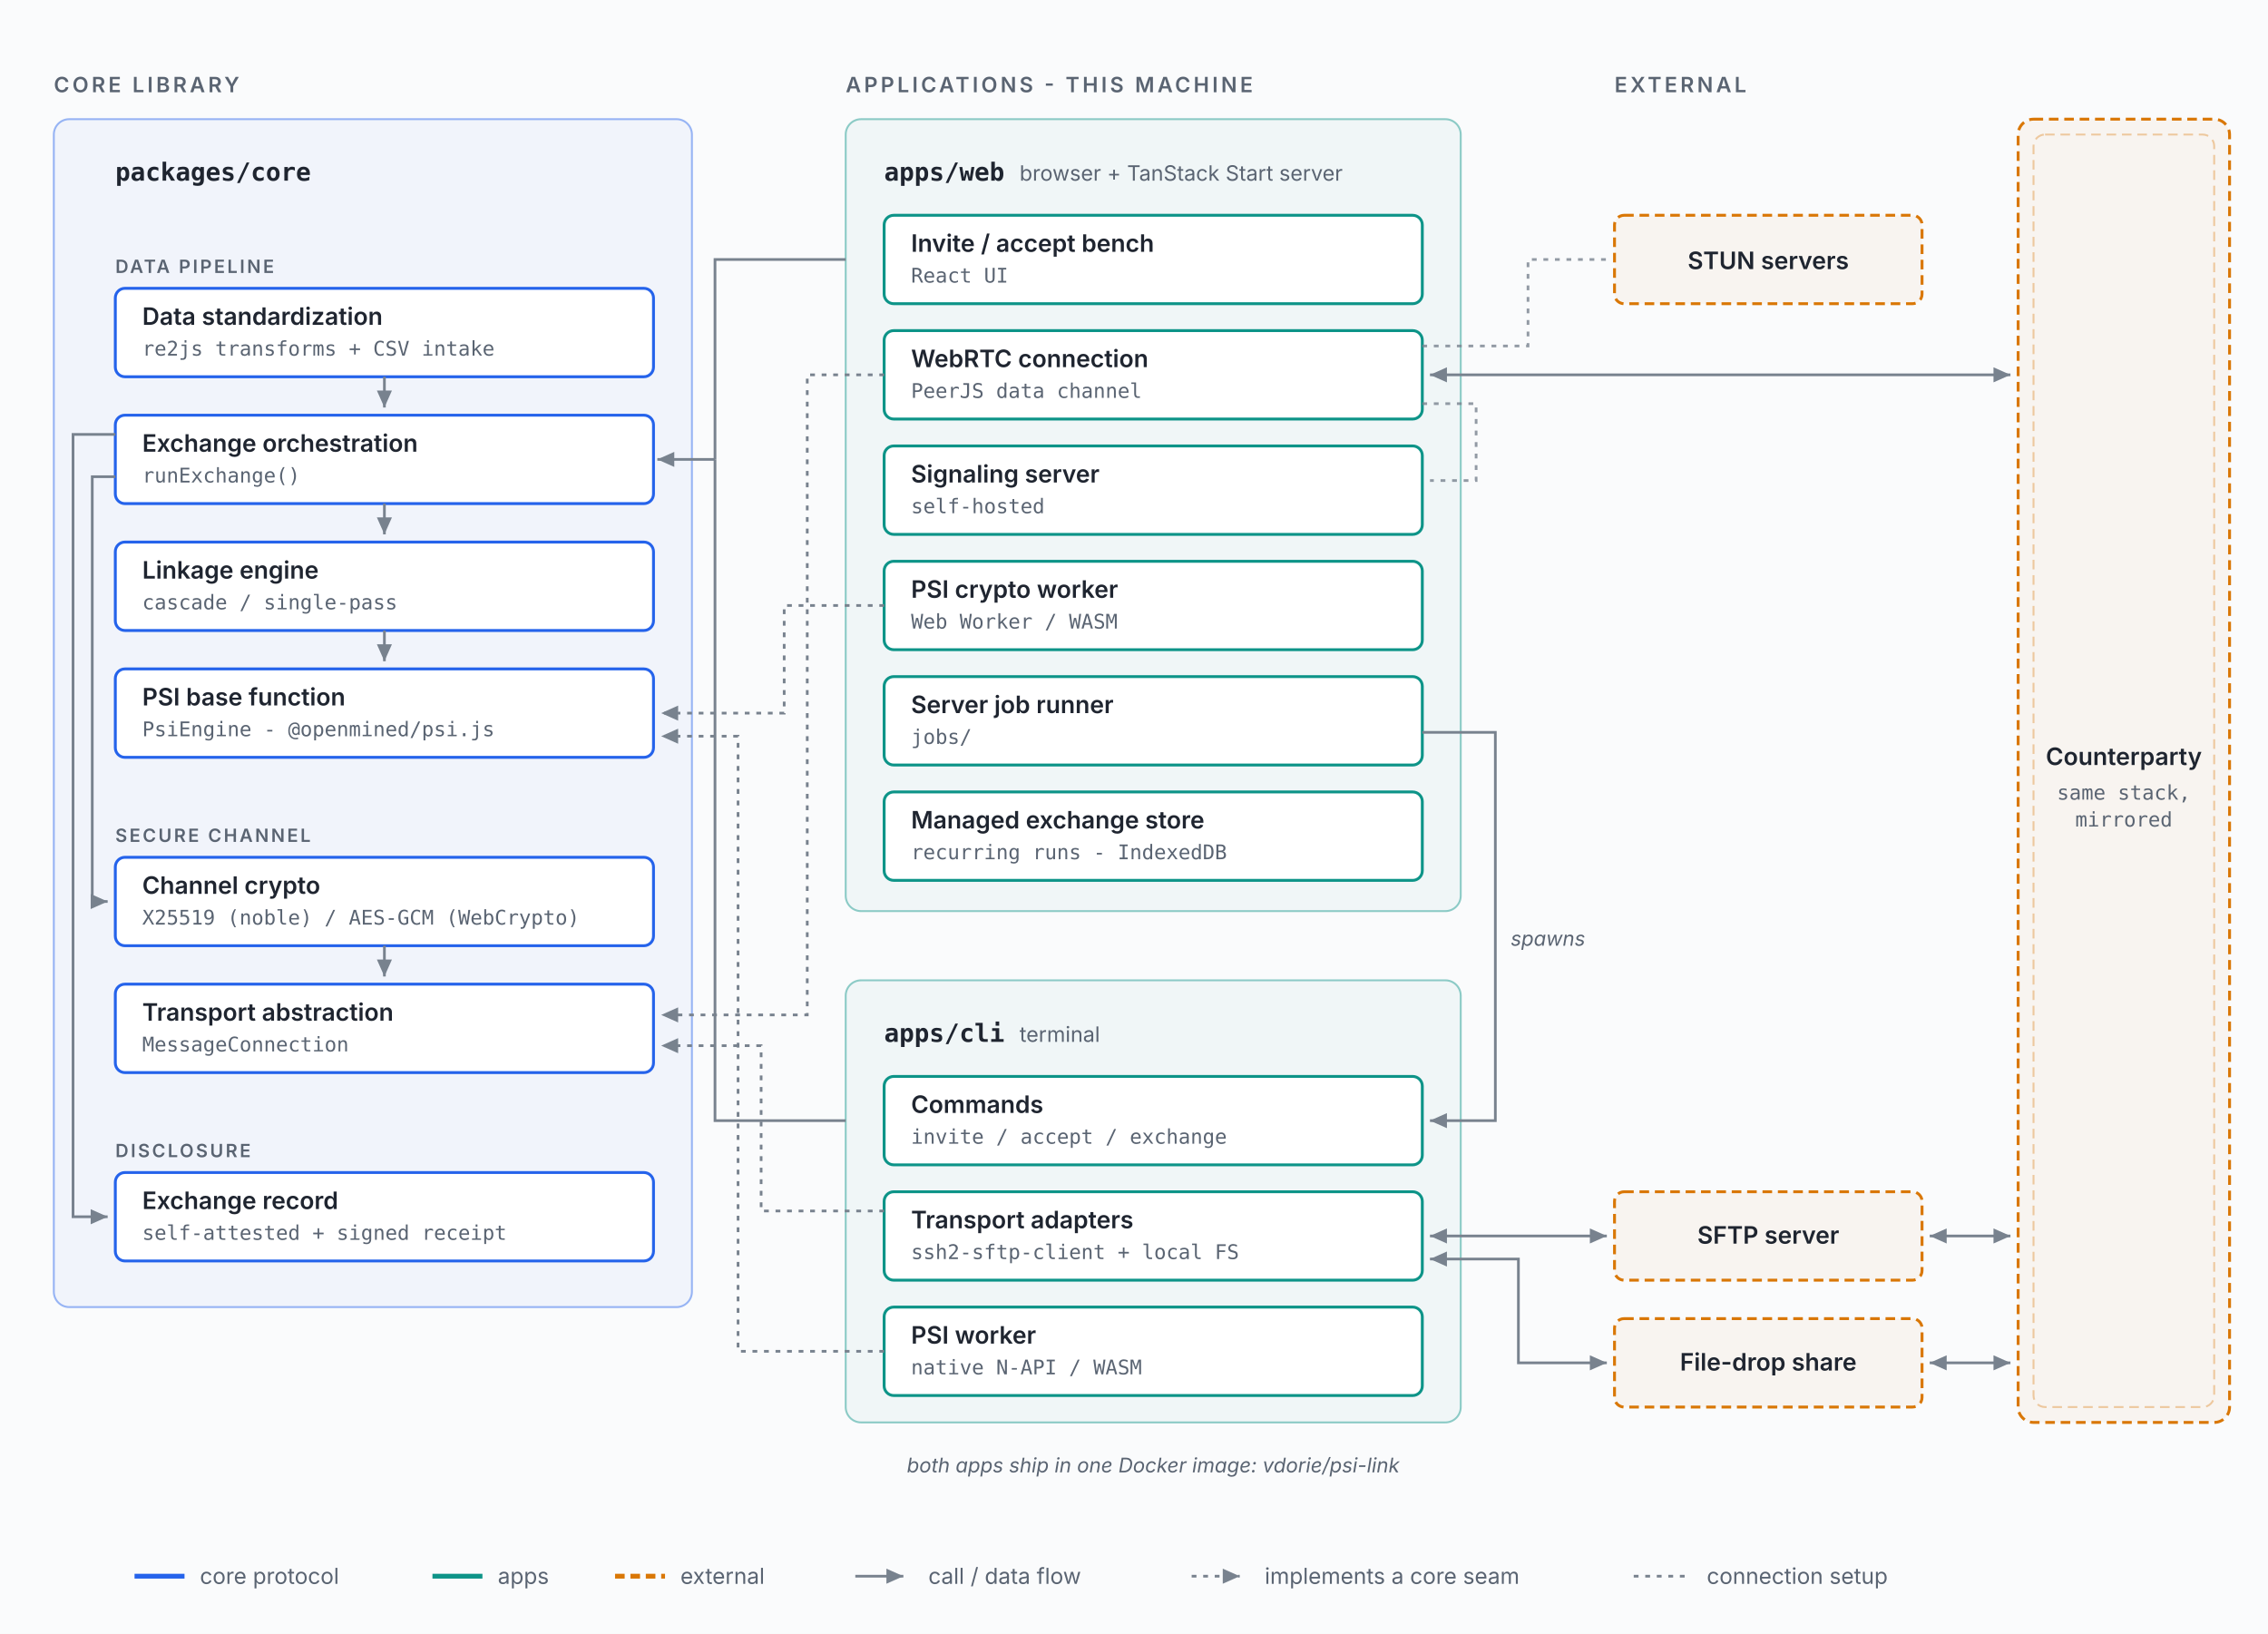
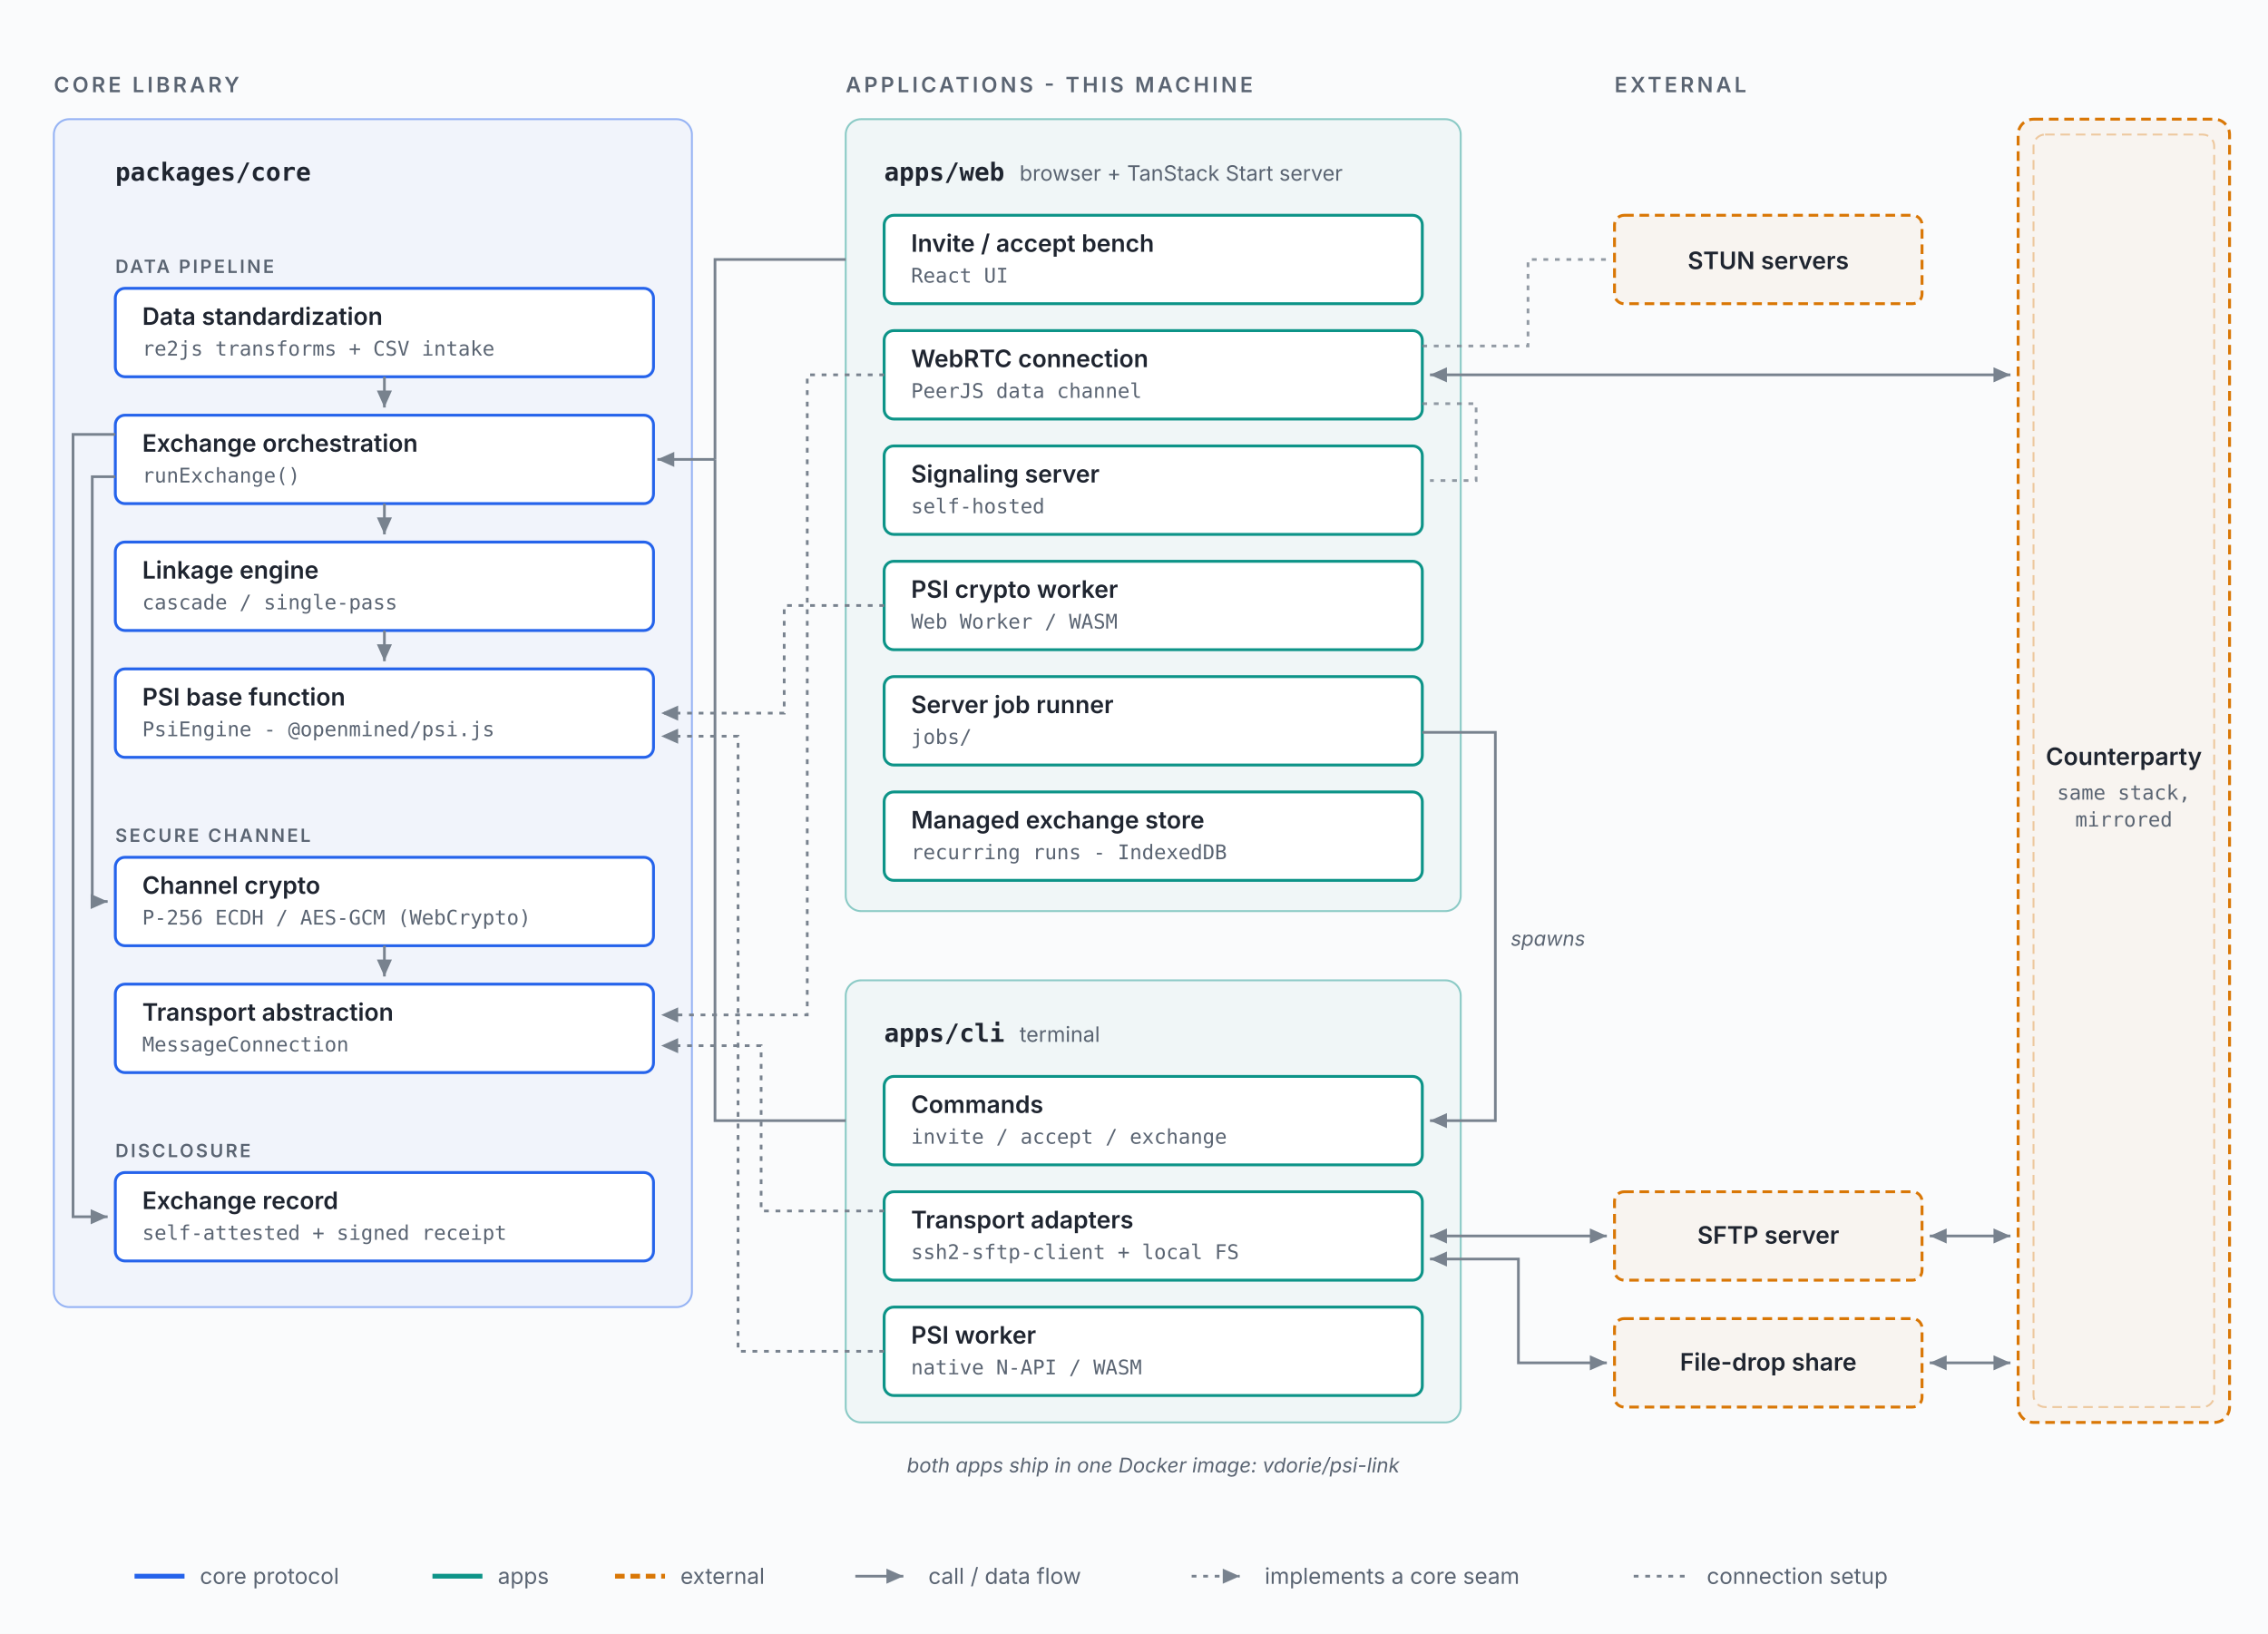
<svg xmlns="http://www.w3.org/2000/svg" viewBox="0 0 1180 850" role="img" aria-label="psilink component diagram: core library, applications, and external systems">
  <style>
    text { font-family: -apple-system, "Segoe UI", ui-sans-serif, system-ui, sans-serif; }
    .lane-label { font-size: 11px; font-weight: 600; letter-spacing: 0.14em; fill: #5a6472; }
    .sec-label { font-size: 9.5px; font-weight: 600; letter-spacing: 0.12em; fill: #5a6472; }
    .b-title { font-family: ui-monospace, "SF Mono", Consolas, monospace; font-size: 13px; font-weight: 600; fill: #1f2530; }
    .b-sub { font-family: -apple-system, "Segoe UI", ui-sans-serif, system-ui, sans-serif; font-size: 11px; font-weight: 400; fill: #5a6472; }
    .n-title { font-size: 12.5px; font-weight: 600; fill: #1f2530; }
    .n-sub { font-family: ui-monospace, "SF Mono", Consolas, monospace; font-size: 10.5px; fill: #5a6472; }
    .e-label { font-size: 10.5px; font-style: italic; fill: #5a6472; }
    .l-text { font-size: 11.5px; fill: #5a6472; }
    .box { fill: none; stroke-width: 1; }
    .b-core { fill: rgba(37, 99, 235, 0.04); stroke: #2563eb; stroke-opacity: 0.45; }
    .b-app { fill: rgba(13, 148, 136, 0.04); stroke: #0d9488; stroke-opacity: 0.45; }
    .node { fill: #ffffff; }
    .n-core { stroke: #2563eb; stroke-width: 1.5; }
    .n-app { stroke: #0d9488; stroke-width: 1.5; }
    .n-ext { stroke: #d97706; stroke-width: 1.5; stroke-dasharray: 5 3; fill: rgba(217, 119, 6, 0.05); }
    .edge { stroke: #78828e; stroke-width: 1.4; fill: none; }
    .dotted { stroke-dasharray: 2.5 3.5; }
    .setup { stroke-dasharray: 2.5 3.5; stroke-opacity: 0.8; }
    .mk { fill: #78828e; }
    .cp-echo { fill: none; stroke: #d97706; stroke-opacity: 0.35; stroke-dasharray: 5 3; }
    .chip { stroke-width: 2.5; fill: none; }
  </style>
  <defs>
    <marker id="arr" viewBox="0 0 10 10" refX="9" refY="5" markerWidth="7" markerHeight="7" orient="auto-start-reverse">
      <path class="mk" d="M 0 1 L 9 5 L 0 9 z" />
    </marker>
  </defs>
  <rect x="0" y="0" width="1180" height="850" fill="#fafbfc" />
  <text class="lane-label" x="28" y="48">CORE LIBRARY</text>
  <text class="lane-label" x="440" y="48">APPLICATIONS - THIS MACHINE</text>
  <text class="lane-label" x="840" y="48">EXTERNAL</text>
  <rect class="box b-core" x="28" y="62" width="332" height="618" rx="8" />
  <text class="b-title" x="60" y="94">packages/core</text>
  <text class="sec-label" x="60" y="142">DATA PIPELINE</text>
  <rect class="node n-core" x="60" y="150" width="280" height="46" rx="5" />
  <text class="n-title" x="74" y="169">Data standardization</text>
  <text class="n-sub" x="74" y="185">re2js transforms + CSV intake</text>
  <rect class="node n-core" x="60" y="216" width="280" height="46" rx="5" />
  <text class="n-title" x="74" y="235">Exchange orchestration</text>
  <text class="n-sub" x="74" y="251">runExchange()</text>
  <rect class="node n-core" x="60" y="282" width="280" height="46" rx="5" />
  <text class="n-title" x="74" y="301">Linkage engine</text>
  <text class="n-sub" x="74" y="317">cascade / single-pass</text>
  <rect class="node n-core" x="60" y="348" width="280" height="46" rx="5" />
  <text class="n-title" x="74" y="367">PSI base function</text>
  <text class="n-sub" x="74" y="383">PsiEngine - @openmined/psi.js</text>
  <text class="sec-label" x="60" y="438">SECURE CHANNEL</text>
  <rect class="node n-core" x="60" y="446" width="280" height="46" rx="5" />
  <text class="n-title" x="74" y="465">Channel crypto</text>
-   <text class="n-sub" x="74" y="481">X25519 (noble) / AES-GCM (WebCrypto)</text>
+   <text class="n-sub" x="74" y="481">P-256 ECDH / AES-GCM (WebCrypto)</text>
  <rect class="node n-core" x="60" y="512" width="280" height="46" rx="5" />
  <text class="n-title" x="74" y="531">Transport abstraction</text>
  <text class="n-sub" x="74" y="547">MessageConnection</text>
  <text class="sec-label" x="60" y="602">DISCLOSURE</text>
  <rect class="node n-core" x="60" y="610" width="280" height="46" rx="5" />
  <text class="n-title" x="74" y="629">Exchange record</text>
  <text class="n-sub" x="74" y="645">self-attested + signed receipt</text>
  <line class="edge" x1="200" y1="196" x2="200" y2="212" marker-end="url(#arr)" />
  <line class="edge" x1="200" y1="262" x2="200" y2="278" marker-end="url(#arr)" />
  <line class="edge" x1="200" y1="328" x2="200" y2="344" marker-end="url(#arr)" />
  <line class="edge" x1="200" y1="492" x2="200" y2="508" marker-end="url(#arr)" />
  <polyline class="edge" points="60,248 48,248 48,469 56,469" marker-end="url(#arr)" />
  <polyline class="edge" points="60,226 38,226 38,633 56,633" marker-end="url(#arr)" />
  <rect class="box b-app" x="440" y="62" width="320" height="412" rx="8" />
  <text class="b-title" x="460" y="94">apps/web <tspan class="b-sub">browser + TanStack Start server</tspan>
  </text>
  <rect class="node n-app" x="460" y="112" width="280" height="46" rx="5" />
  <text class="n-title" x="474" y="131">Invite / accept bench</text>
  <text class="n-sub" x="474" y="147">React UI</text>
  <rect class="node n-app" x="460" y="172" width="280" height="46" rx="5" />
  <text class="n-title" x="474" y="191">WebRTC connection</text>
  <text class="n-sub" x="474" y="207">PeerJS data channel</text>
  <rect class="node n-app" x="460" y="232" width="280" height="46" rx="5" />
  <text class="n-title" x="474" y="251">Signaling server</text>
  <text class="n-sub" x="474" y="267">self-hosted</text>
  <rect class="node n-app" x="460" y="292" width="280" height="46" rx="5" />
  <text class="n-title" x="474" y="311">PSI crypto worker</text>
  <text class="n-sub" x="474" y="327">Web Worker / WASM</text>
  <rect class="node n-app" x="460" y="352" width="280" height="46" rx="5" />
  <text class="n-title" x="474" y="371">Server job runner</text>
  <text class="n-sub" x="474" y="387">jobs/</text>
  <rect class="node n-app" x="460" y="412" width="280" height="46" rx="5" />
  <text class="n-title" x="474" y="431">Managed exchange store</text>
  <text class="n-sub" x="474" y="447">recurring runs - IndexedDB</text>
  <rect class="box b-app" x="440" y="510" width="320" height="230" rx="8" />
  <text class="b-title" x="460" y="542">apps/cli <tspan class="b-sub">terminal</tspan>
  </text>
  <rect class="node n-app" x="460" y="560" width="280" height="46" rx="5" />
  <text class="n-title" x="474" y="579">Commands</text>
  <text class="n-sub" x="474" y="595">invite / accept / exchange</text>
  <rect class="node n-app" x="460" y="620" width="280" height="46" rx="5" />
  <text class="n-title" x="474" y="639">Transport adapters</text>
  <text class="n-sub" x="474" y="655">ssh2-sftp-client + local FS</text>
  <rect class="node n-app" x="460" y="680" width="280" height="46" rx="5" />
  <text class="n-title" x="474" y="699">PSI worker</text>
  <text class="n-sub" x="474" y="715">native N-API / WASM</text>
  <rect class="node n-ext" x="840" y="112" width="160" height="46" rx="5" />
  <text class="n-title" x="920" y="140" text-anchor="middle">STUN servers</text>
  <rect class="node n-ext" x="840" y="620" width="160" height="46" rx="5" />
  <text class="n-title" x="920" y="647" text-anchor="middle">SFTP server</text>
  <rect class="node n-ext" x="840" y="686" width="160" height="46" rx="5" />
  <text class="n-title" x="920" y="713" text-anchor="middle">File-drop share</text>
  <rect class="node n-ext" x="1050" y="62" width="110" height="678" rx="8" />
  <rect class="cp-echo" x="1058" y="70" width="94" height="662" rx="6" />
  <text class="n-title" x="1105" y="398" text-anchor="middle">Counterparty</text>
  <text class="n-sub" x="1105" y="416" text-anchor="middle">same stack,</text>
  <text class="n-sub" x="1105" y="430" text-anchor="middle">mirrored</text>
  <polyline class="edge" points="440,135 372,135 372,239" />
  <polyline class="edge" points="440,583 372,583 372,239" />
  <line class="edge" x1="372" y1="239" x2="342" y2="239" marker-end="url(#arr)" />
  <polyline class="edge" points="740,381 778,381 778,583 744,583" marker-end="url(#arr)" />
  <text class="e-label" x="786" y="492">spawns</text>
  <polyline class="edge dotted" points="460,315 408,315 408,371 344,371" marker-end="url(#arr)" />
  <polyline class="edge dotted" points="460,703 384,703 384,383 344,383" marker-end="url(#arr)" />
  <polyline class="edge dotted" points="460,195 420,195 420,528 344,528" marker-end="url(#arr)" />
  <polyline class="edge dotted" points="460,630 396,630 396,544 344,544" marker-end="url(#arr)" />
  <line class="edge" x1="744" y1="195" x2="1046" y2="195" marker-start="url(#arr)" marker-end="url(#arr)" />
  <line class="edge" x1="744" y1="643" x2="836" y2="643" marker-start="url(#arr)" marker-end="url(#arr)" />
  <polyline class="edge" points="744,655 790,655 790,709 836,709" marker-start="url(#arr)" marker-end="url(#arr)" />
  <line class="edge" x1="1004" y1="643" x2="1046" y2="643" marker-start="url(#arr)" marker-end="url(#arr)" />
  <line class="edge" x1="1004" y1="709" x2="1046" y2="709" marker-start="url(#arr)" marker-end="url(#arr)" />
  <text class="e-label" x="600" y="766" text-anchor="middle">both apps ship in one Docker image: vdorie/psi-link</text>
  <polyline class="edge setup" points="740,180 795,180 795,135 836,135" />
  <polyline class="edge setup" points="740,210 768,210 768,250 744,250" />
  <line class="chip" x1="70" y1="820" x2="96" y2="820" stroke="#2563eb" />
  <text class="l-text" x="104" y="824">core protocol</text>
  <line class="chip" x1="225" y1="820" x2="251" y2="820" stroke="#0d9488" />
  <text class="l-text" x="259" y="824">apps</text>
  <line class="chip" x1="320" y1="820" x2="346" y2="820" stroke="#d97706" stroke-dasharray="5 3" />
  <text class="l-text" x="354" y="824">external</text>
  <line class="edge" x1="445" y1="820" x2="470" y2="820" marker-end="url(#arr)" />
  <text class="l-text" x="483" y="824">call / data flow</text>
  <line class="edge dotted" x1="620" y1="820" x2="645" y2="820" marker-end="url(#arr)" />
  <text class="l-text" x="658" y="824">implements a core seam</text>
  <line class="edge dotted" x1="850" y1="820" x2="880" y2="820" />
  <text class="l-text" x="888" y="824">connection setup</text>
</svg>
